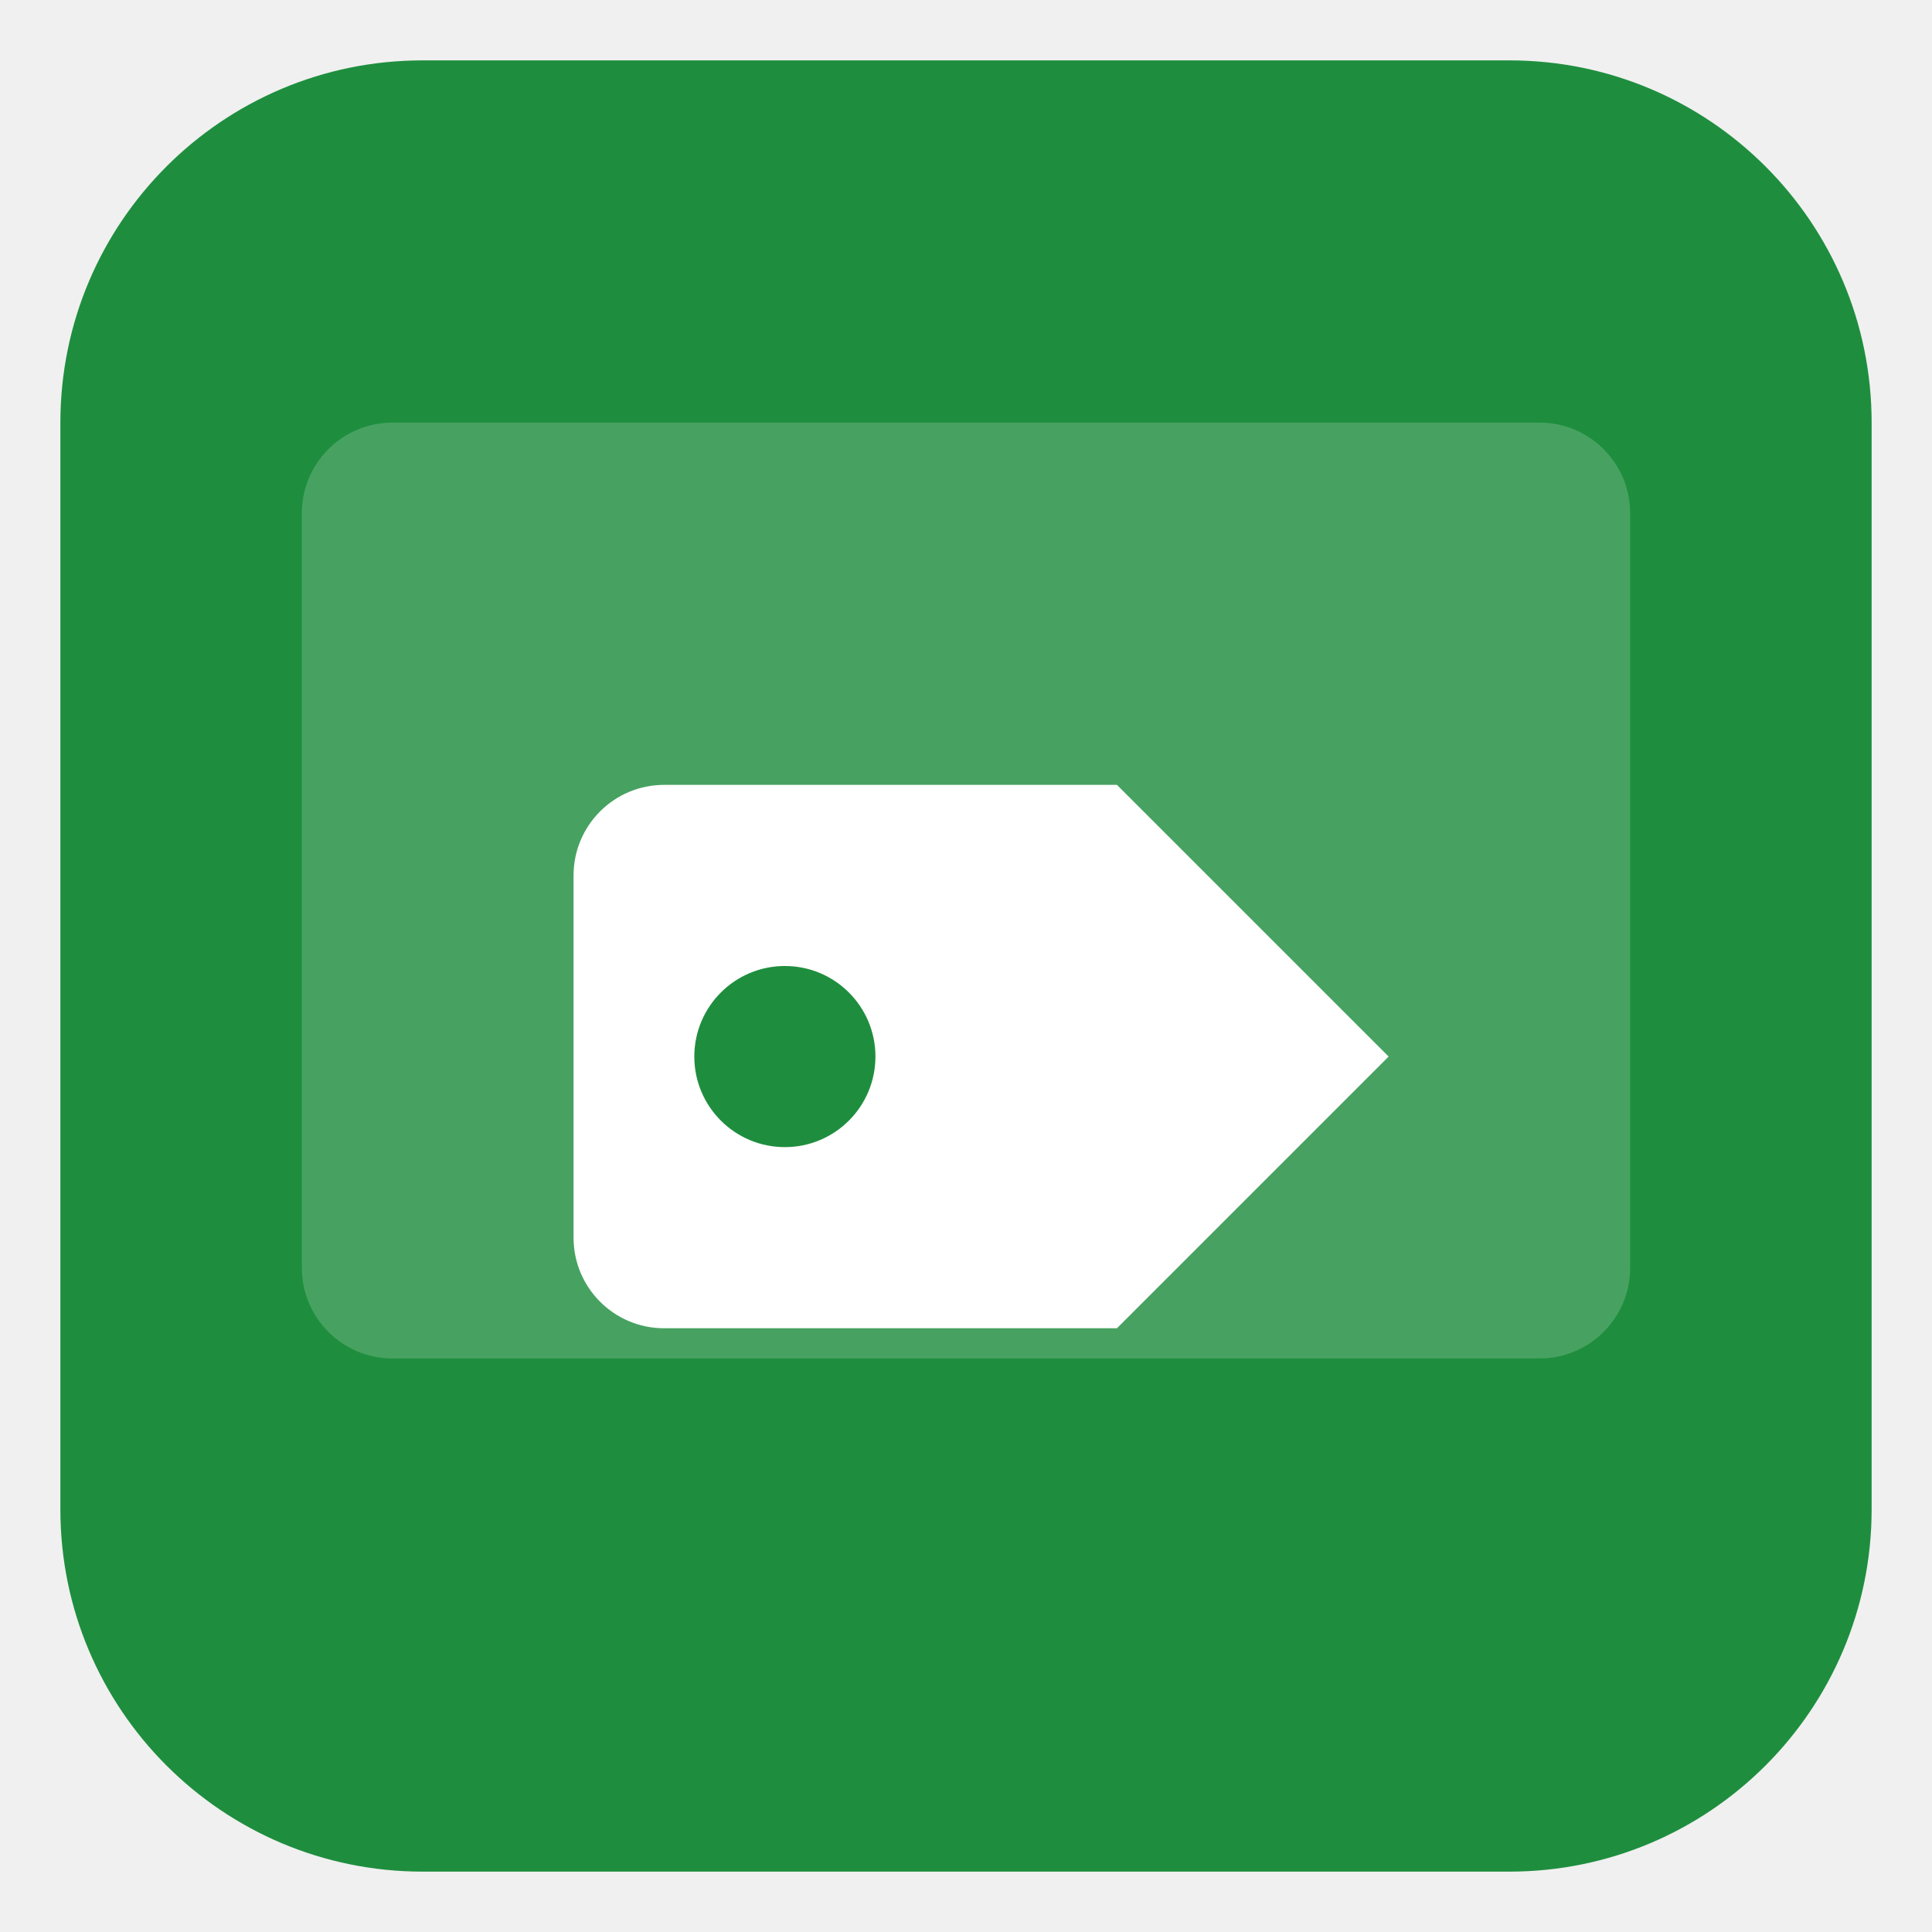
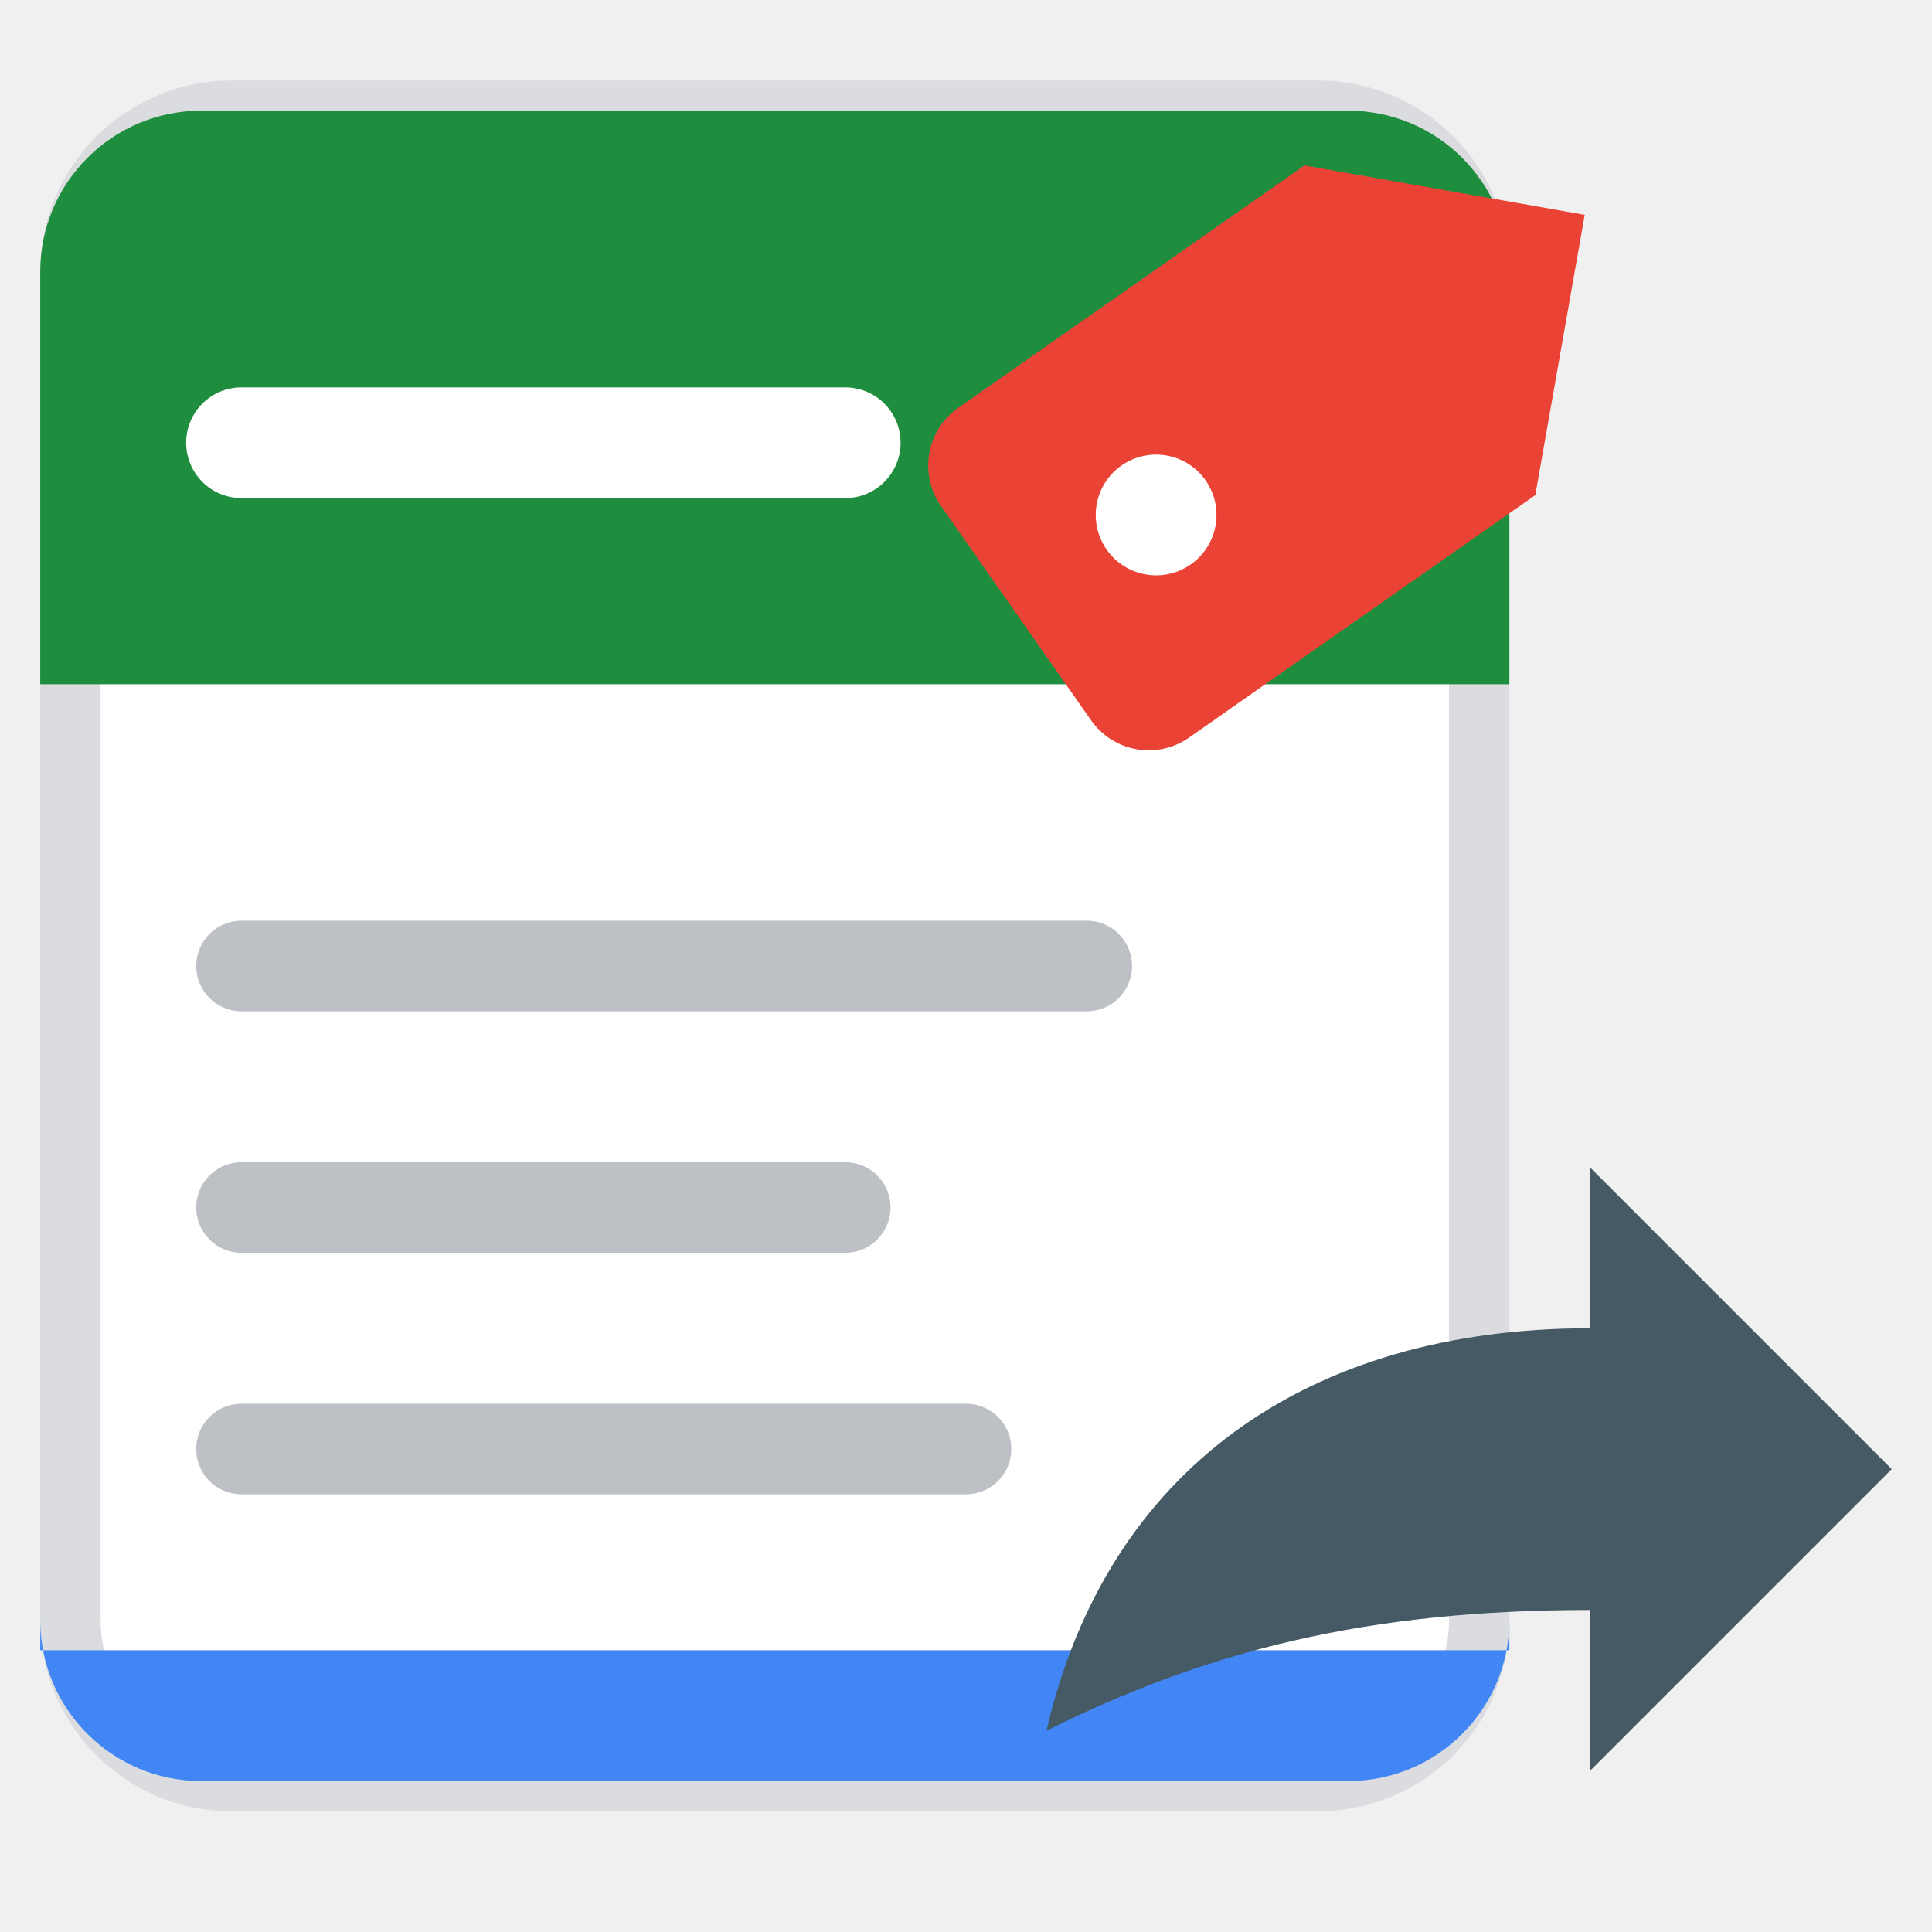
- <svg xmlns="http://www.w3.org/2000/svg" viewBox="0 0 128 128">
-   <rect x="4" y="4" width="120" height="120" rx="24" fill="#1e8e3e" />
-   <rect x="20" y="28" width="88" height="62" rx="6" fill="#ffffff" opacity="0.18" />
-   <path d="M44 52h30l18 18-18 18H44a6 6 0 0 1-6-6V58a6 6 0 0 1 6-6z" fill="#ffffff" />
-   <circle cx="52" cy="70" r="6" fill="#1e8e3e" />
+ <svg xmlns="http://www.w3.org/2000/svg" viewBox="0 0 96 96">
+   <rect x="3.5" y="5.5" width="70" height="83" rx="8" fill="#fff" stroke="#dadce0" stroke-width="3" />
+   <path d="M2 13.5a8 8 0 0 1 8-8h57a8 8 0 0 1 8 8V34H2z" fill="#1e8e3e" />
+   <path d="M12 22h30" stroke="#fff" stroke-width="5.5" stroke-linecap="round" />
+   <path d="M12 48h42M12 60h30M12 72h36" stroke="#bdc1c6" stroke-width="4.5" stroke-linecap="round" />
+   <path d="M2 82h73v-1.5a8 8 0 0 1-8 8H10a8 8 0 0 1-8-8z" fill="#4285f4" />
+   <g transform="translate(46 9) rotate(-35 18 12)">
+     <path d="M5 2h21l10 10-10 10H5a3.5 3.5 0 0 1-3.5-3.5V5.5A3.5 3.5 0 0 1 5 2z" fill="#ea4335" />
+     <circle cx="10" cy="12" r="3" fill="#fff" />
+   </g>
+   <path d="M52 86c3-13 13-20 27-20v-8l15 15-15 15v-8c-11 0-19 2-27 6z" fill="#455a64" />
</svg>
